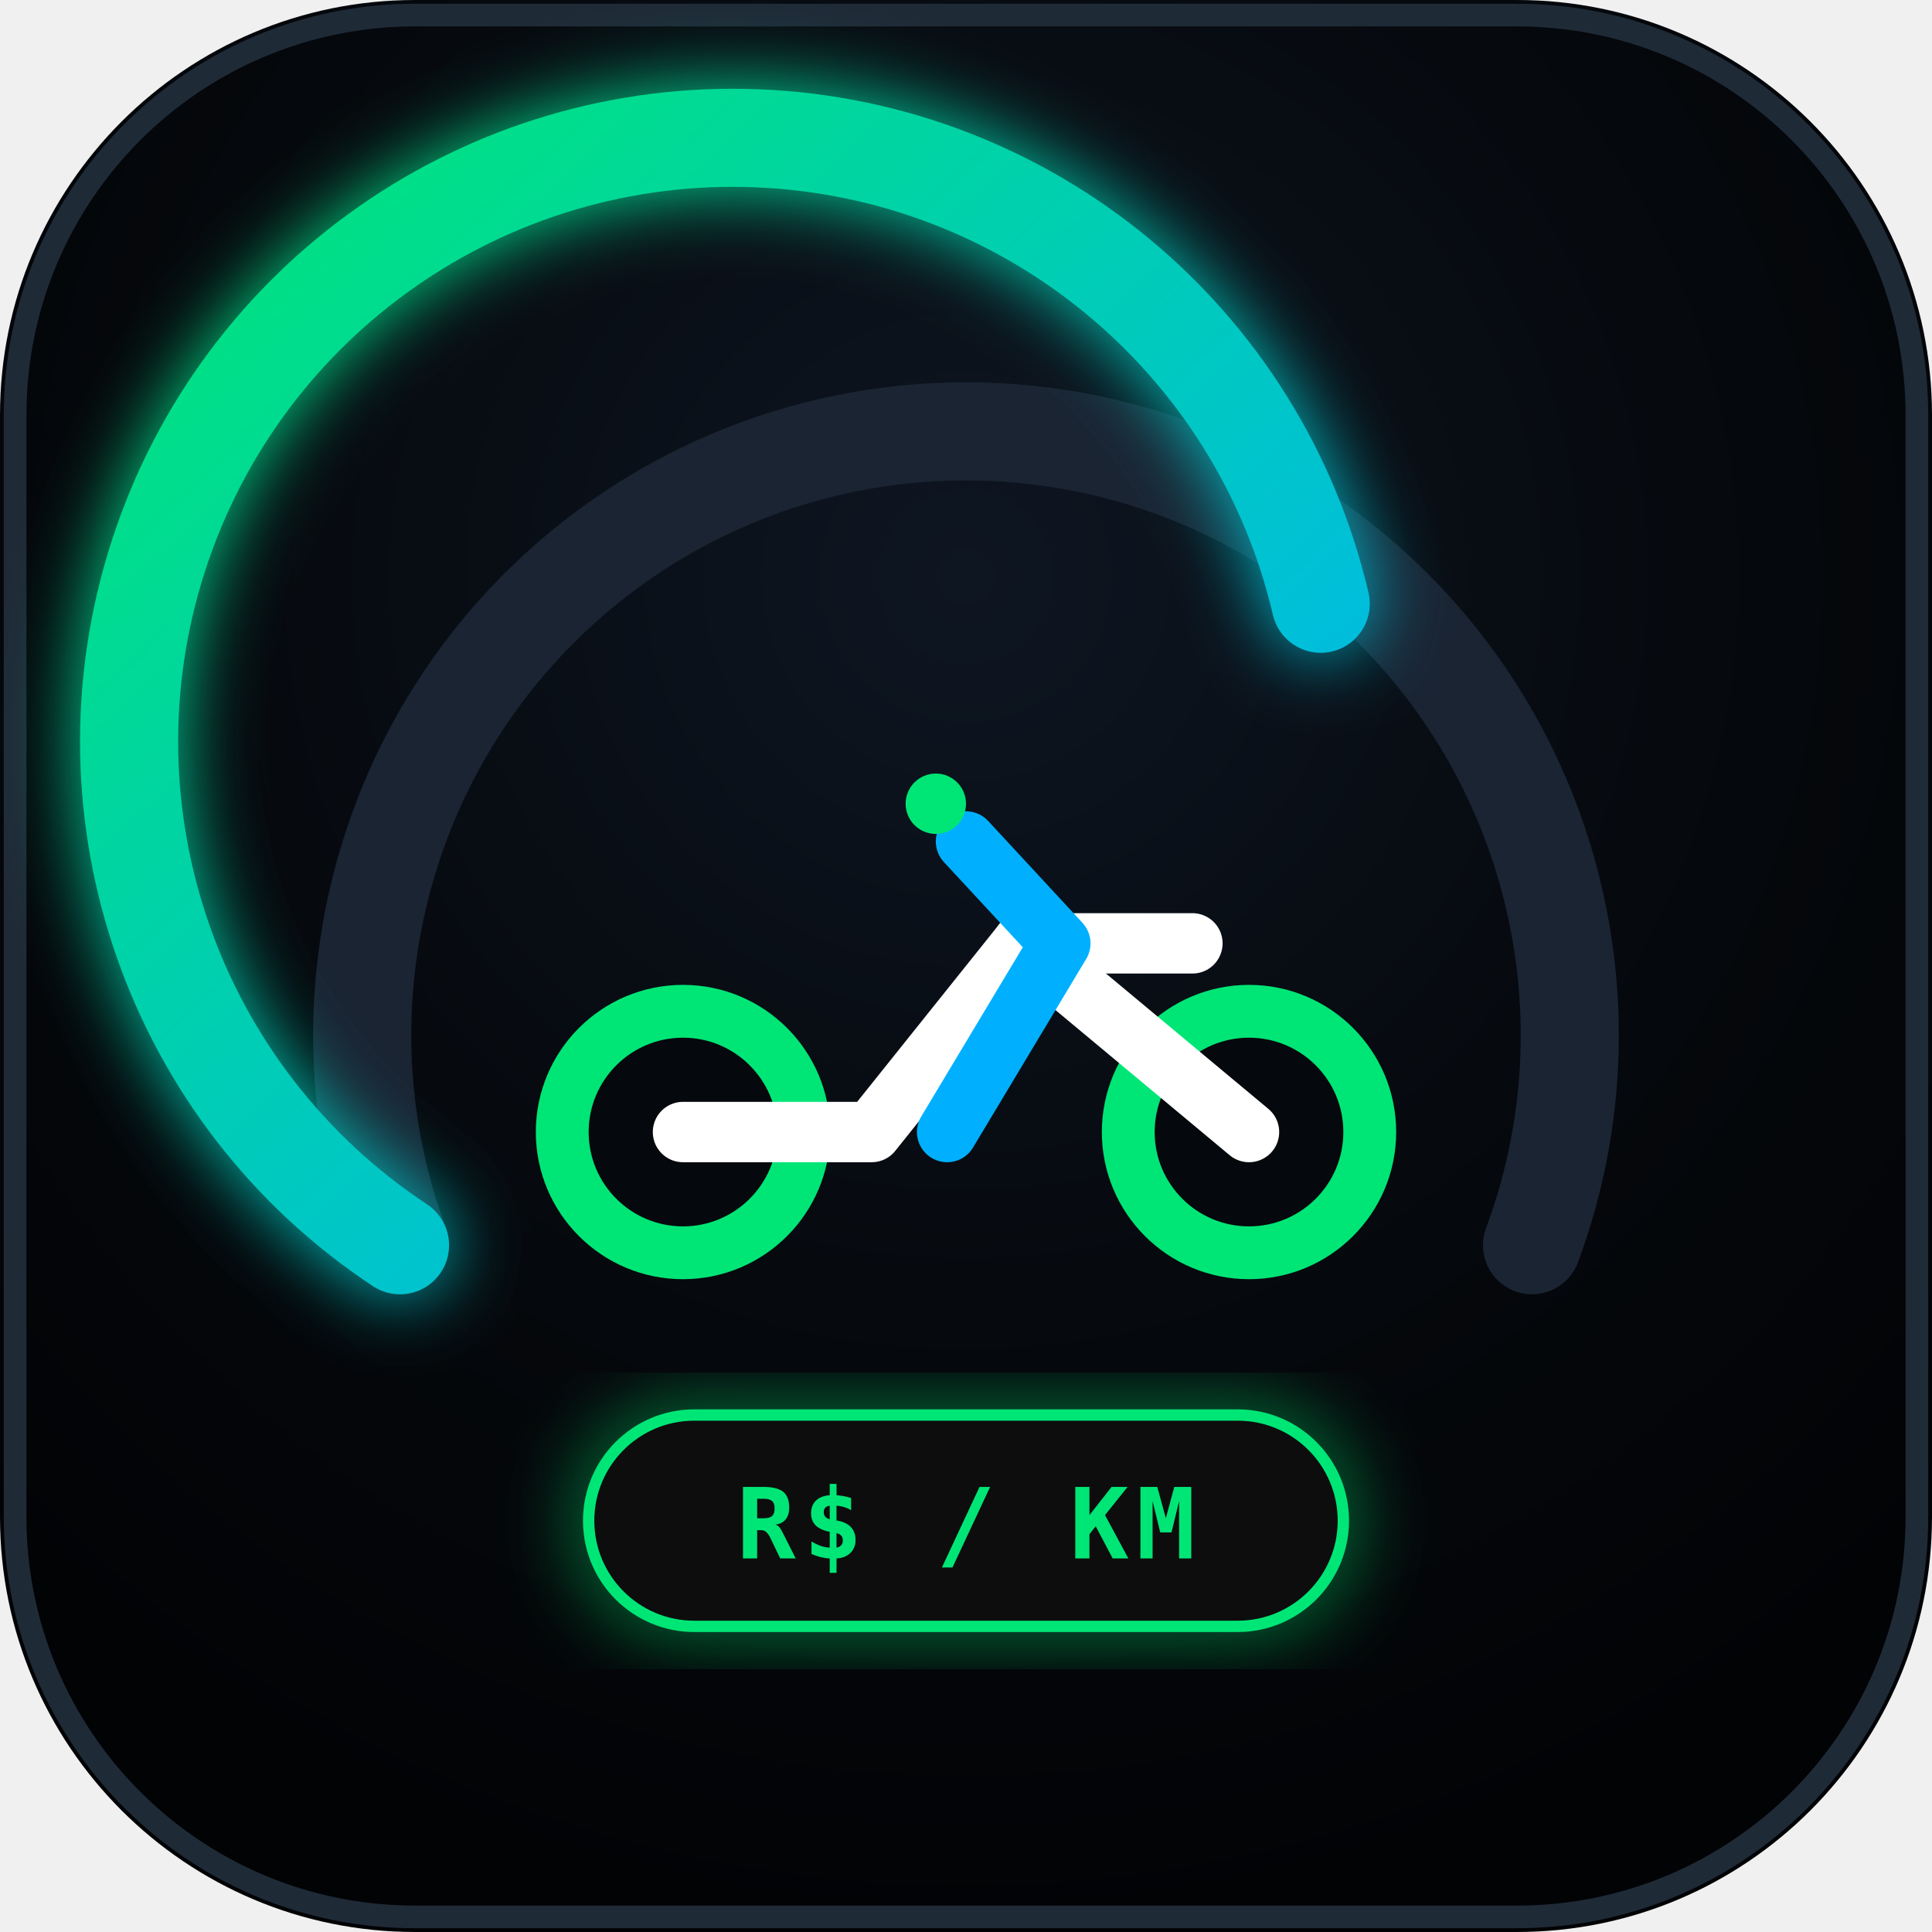
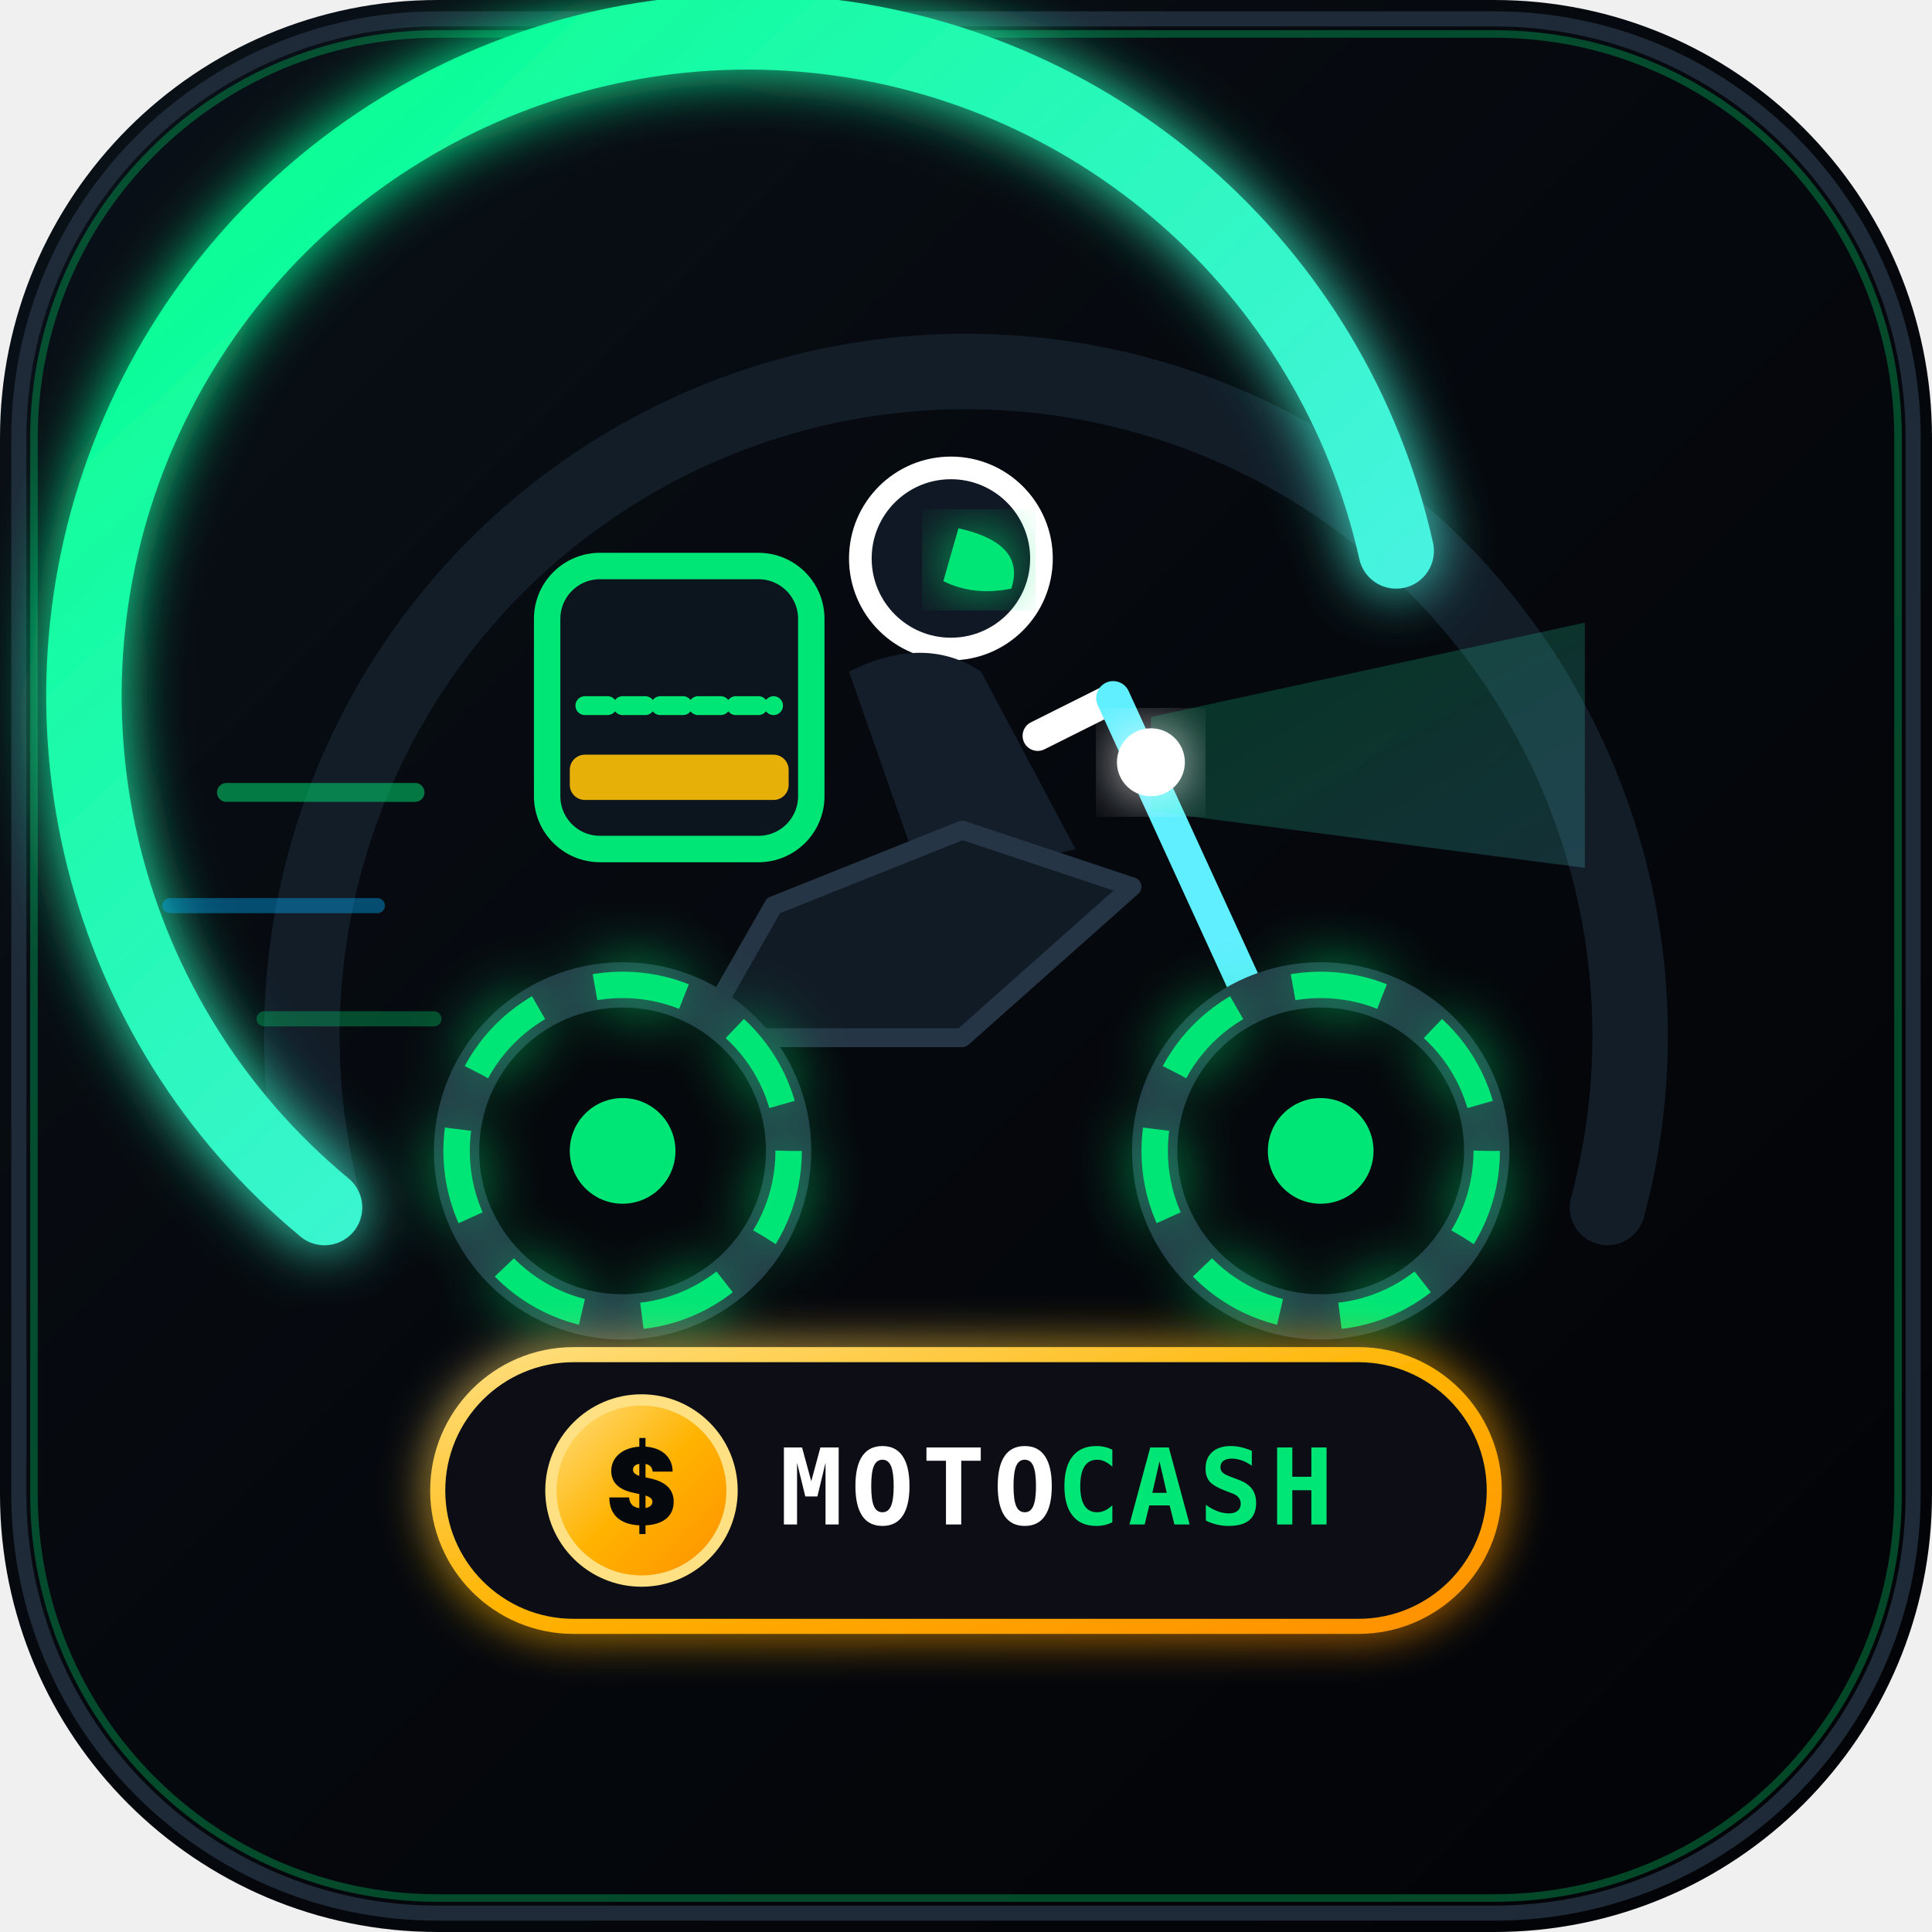
<svg xmlns="http://www.w3.org/2000/svg" viewBox="0 0 512 512" width="512" height="512">
  <defs>
-     <radialGradient id="bgGrad" cx="50%" cy="30%" r="70%">
-       <stop offset="0%" stop-color="#0E1622" />
-       <stop offset="60%" stop-color="#05080C" />
-       <stop offset="100%" stop-color="#020305" />
-     </radialGradient>
-     <linearGradient id="neonGrad" x1="0%" y1="0%" x2="100%" y2="100%">
-       <stop offset="0%" stop-color="#00E676" />
-       <stop offset="100%" stop-color="#00B0FF" />
+     <linearGradient id="bgGrad" x1="0%" y1="0%" x2="100%" y2="100%">
+       <stop offset="0%" stop-color="#0A1118" />
+       <stop offset="50%" stop-color="#05080D" />
+       <stop offset="100%" stop-color="#020306" />
    </linearGradient>
-     <filter id="neonGlow" x="-20%" y="-20%" width="140%" height="140%">
-       <feGaussianBlur stdDeviation="10" result="blur" />
+     <linearGradient id="neonGreenGrad" x1="0%" y1="0%" x2="100%" y2="100%">
+       <stop offset="0%" stop-color="#00FF87" />
+       <stop offset="100%" stop-color="#60EFFF" />
+     </linearGradient>
+     <linearGradient id="goldCashGrad" x1="0%" y1="0%" x2="100%" y2="100%">
+       <stop offset="0%" stop-color="#FFE082" />
+       <stop offset="50%" stop-color="#FFB300" />
+       <stop offset="100%" stop-color="#FF8F00" />
+     </linearGradient>
+     <filter id="neonGlow" x="-30%" y="-30%" width="160%" height="160%">
+       <feGaussianBlur stdDeviation="8" result="blur" />
      <feMerge>
        <feMergeNode in="blur" />
        <feMergeNode in="SourceGraphic" />
      </feMerge>
    </filter>
+     <filter id="goldGlow" x="-30%" y="-30%" width="160%" height="160%">
+       <feGaussianBlur stdDeviation="6" result="blurGold" />
+       <feMerge>
+         <feMergeNode in="blurGold" />
+         <feMergeNode in="SourceGraphic" />
+       </feMerge>
+     </filter>
  </defs>
-   <rect width="512" height="512" rx="110" fill="url(#bgGrad)" />
-   <rect width="504" height="504" x="4" y="4" rx="106" fill="none" stroke="#1F2A37" stroke-width="6" />
-   <path d="M 106 330 A 160 160 0 1 1 406 330" fill="none" stroke="#1A2433" stroke-width="26" stroke-linecap="round" />
-   <path d="M 106 330 A 160 160 0 1 1 350 160" fill="none" stroke="url(#neonGrad)" stroke-width="26" stroke-linecap="round" filter="url(#neonGlow)" />
-   <g transform="translate(136, 175) scale(1.0)" stroke="#FFFFFF" stroke-width="16" stroke-linecap="round" stroke-linejoin="round" fill="none">
-     <circle cx="45" cy="125" r="32" stroke="#00E676" stroke-width="14" fill="#05080C" />
-     <circle cx="195" cy="125" r="32" stroke="#00E676" stroke-width="14" fill="#05080C" />
-     <path d="M 45 125 L 95 125 L 135 75 L 180 75" />
-     <path d="M 135 75 L 195 125" />
-     <path d="M 120 48 L 145 75 L 115 125" stroke="#00B0FF" />
-     <circle cx="112" cy="38" r="8" fill="#00E676" stroke="none" />
+   <rect width="512" height="512" rx="116" fill="url(#bgGrad)" />
+   <rect width="502" height="502" x="5" y="5" rx="111" fill="none" stroke="#1E2A38" stroke-width="4" />
+   <rect width="494" height="494" x="9" y="9" rx="107" fill="none" stroke="#00E676" stroke-width="2" stroke-opacity="0.3" />
+   <path d="M 86 320 A 176 176 0 1 1 426 320" fill="none" stroke="#121D28" stroke-width="20" stroke-linecap="round" />
+   <path d="M 86 320 A 176 176 0 1 1 370 146" fill="none" stroke="url(#neonGreenGrad)" stroke-width="20" stroke-linecap="round" filter="url(#neonGlow)" />
+   <line x1="60" y1="210" x2="110" y2="210" stroke="#00E676" stroke-width="5" stroke-linecap="round" stroke-opacity="0.5" />
+   <line x1="45" y1="240" x2="100" y2="240" stroke="#00B0FF" stroke-width="4" stroke-linecap="round" stroke-opacity="0.4" />
+   <line x1="70" y1="270" x2="115" y2="270" stroke="#00E676" stroke-width="4" stroke-linecap="round" stroke-opacity="0.3" />
+   <g transform="translate(10, 0)">
+     <rect x="135" y="150" width="70" height="75" rx="14" fill="#0C141E" stroke="#00E676" stroke-width="7" />
+     <line x1="145" y1="187" x2="195" y2="187" stroke="#00E676" stroke-width="5" stroke-dasharray="6,4" stroke-linecap="round" />
+     <rect x="141" y="200" width="58" height="12" rx="4" fill="#FFC107" opacity="0.9" />
+     <circle cx="242" cy="148" r="24" fill="#0F1824" stroke="#FFFFFF" stroke-width="6" />
+     <path d="M 244 140 Q 262 144 258 156 Q 248 158 240 154 Z" fill="#00E676" filter="url(#neonGlow)" />
+     <path d="M 215 178 Q 235 168 250 178 L 275 225 L 235 235 Z" fill="#141E2B" />
+     <line x1="265" y1="195" x2="285" y2="185" stroke="#FFFFFF" stroke-width="8" stroke-linecap="round" />
+     <line x1="285" y1="185" x2="340" y2="305" stroke="#60EFFF" stroke-width="9" stroke-linecap="round" />
+     <polygon points="295,190 410,165 410,230 295,215" fill="url(#neonGreenGrad)" opacity="0.18" />
+     <circle cx="295" cy="202" r="9" fill="#FFFFFF" filter="url(#neonGlow)" />
+     <path d="M 175 275 L 245 275 L 290 235 L 245 220 L 195 240 Z" fill="#111B26" stroke="#253545" stroke-width="5" stroke-linejoin="round" />
+     <g transform="translate(155, 305)">
+       <circle cx="0" cy="0" r="44" fill="#05080C" stroke="#263445" stroke-width="12" />
+       <circle cx="0" cy="0" r="44" fill="none" stroke="#00E676" stroke-width="7" stroke-dasharray="24 16" filter="url(#neonGlow)" />
+       <circle cx="0" cy="0" r="14" fill="#00E676" />
+     </g>
+     <g transform="translate(340, 305)">
+       <circle cx="0" cy="0" r="44" fill="#05080C" stroke="#263445" stroke-width="12" />
+       <circle cx="0" cy="0" r="44" fill="none" stroke="#00E676" stroke-width="7" stroke-dasharray="24 16" filter="url(#neonGlow)" />
+       <circle cx="0" cy="0" r="14" fill="#00E676" />
+     </g>
  </g>
-   <rect x="156" y="375" width="200" height="56" rx="28" fill="#070A0E" stroke="#00E676" stroke-width="3" filter="url(#neonGlow)" />
-   <text x="256" y="413" fill="#00E676" font-family="'Orbitron', monospace, sans-serif" font-size="26" font-weight="900" text-anchor="middle" letter-spacing="2">R$ / KM</text>
+   <g transform="translate(256, 395)">
+     <rect x="-140" y="-36" width="280" height="72" rx="36" fill="#080E16" stroke="url(#goldCashGrad)" stroke-width="4" filter="url(#goldGlow)" />
+     <circle cx="-86" cy="0" r="24" fill="url(#goldCashGrad)" stroke="#FFE082" stroke-width="3" />
+     <text x="-86" y="9" fill="#05080D" font-family="'Inter', -apple-system, sans-serif" font-size="28" font-weight="900" text-anchor="middle">$</text>
+     <text x="24" y="9" fill="#FFFFFF" font-family="'Orbitron', monospace, sans-serif" font-size="28" font-weight="900" text-anchor="middle" letter-spacing="2">
+       MOTO<tspan fill="#00E676">CASH</tspan>
+     </text>
+   </g>
</svg>
